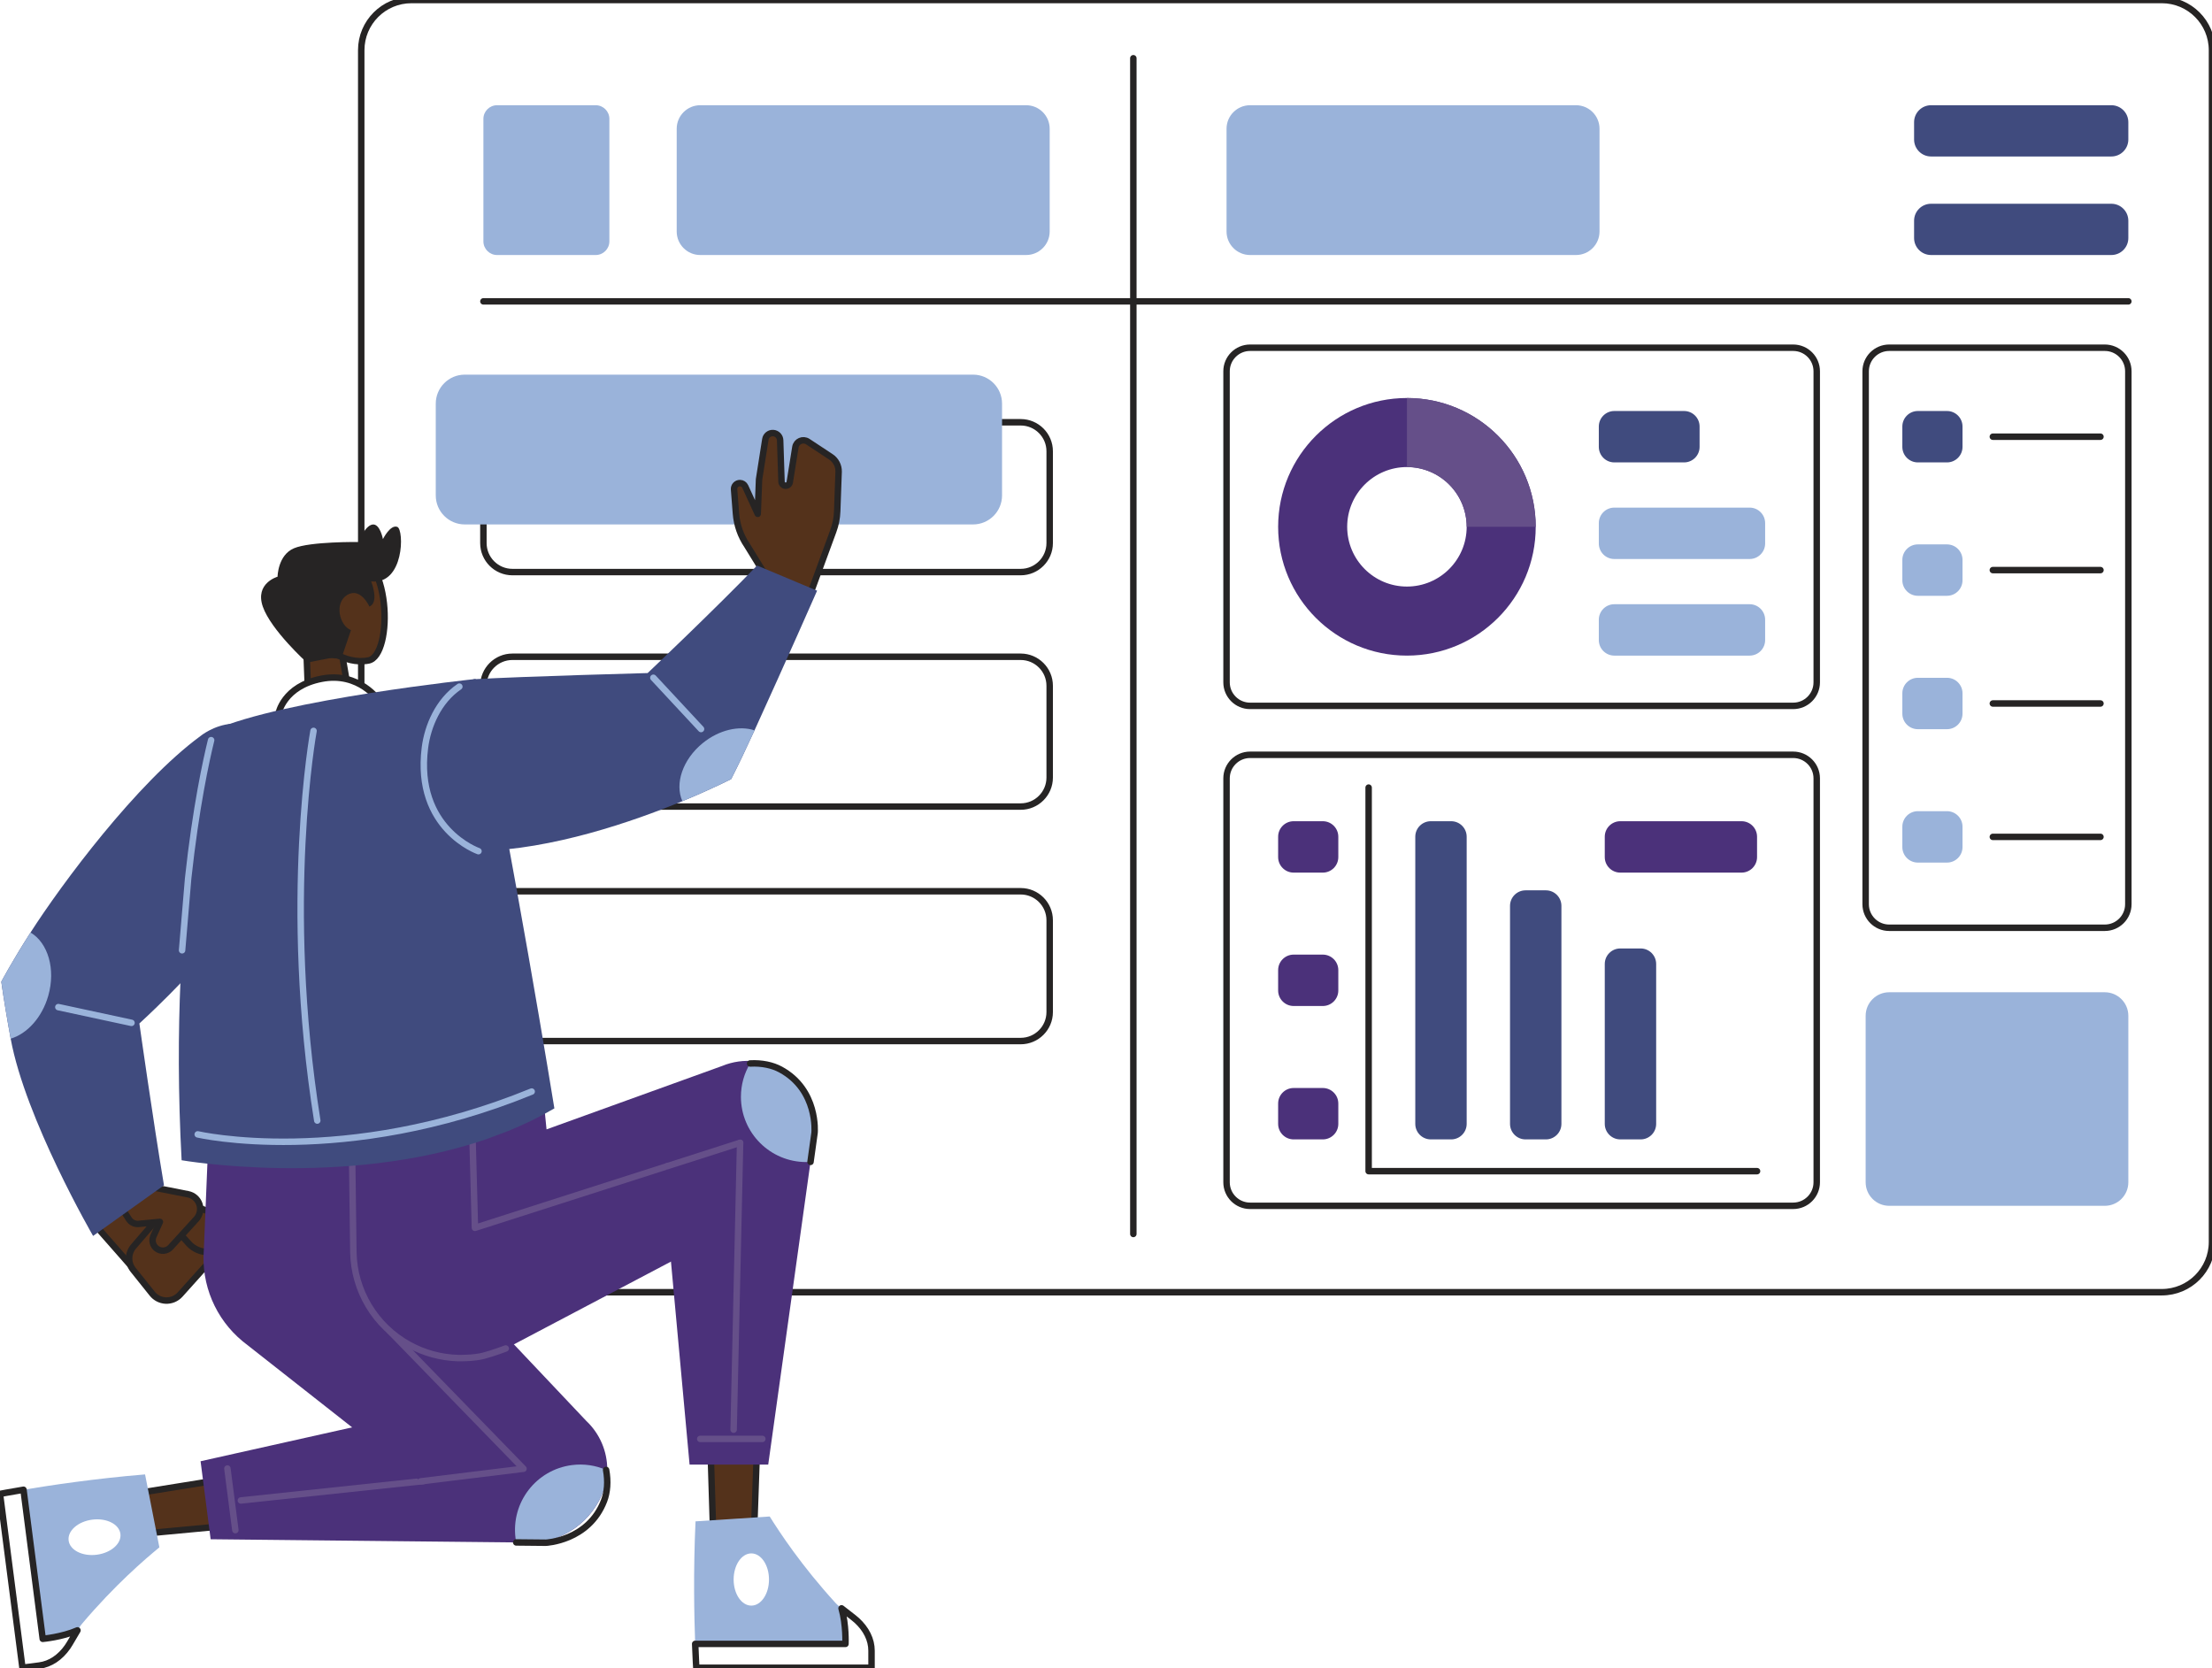
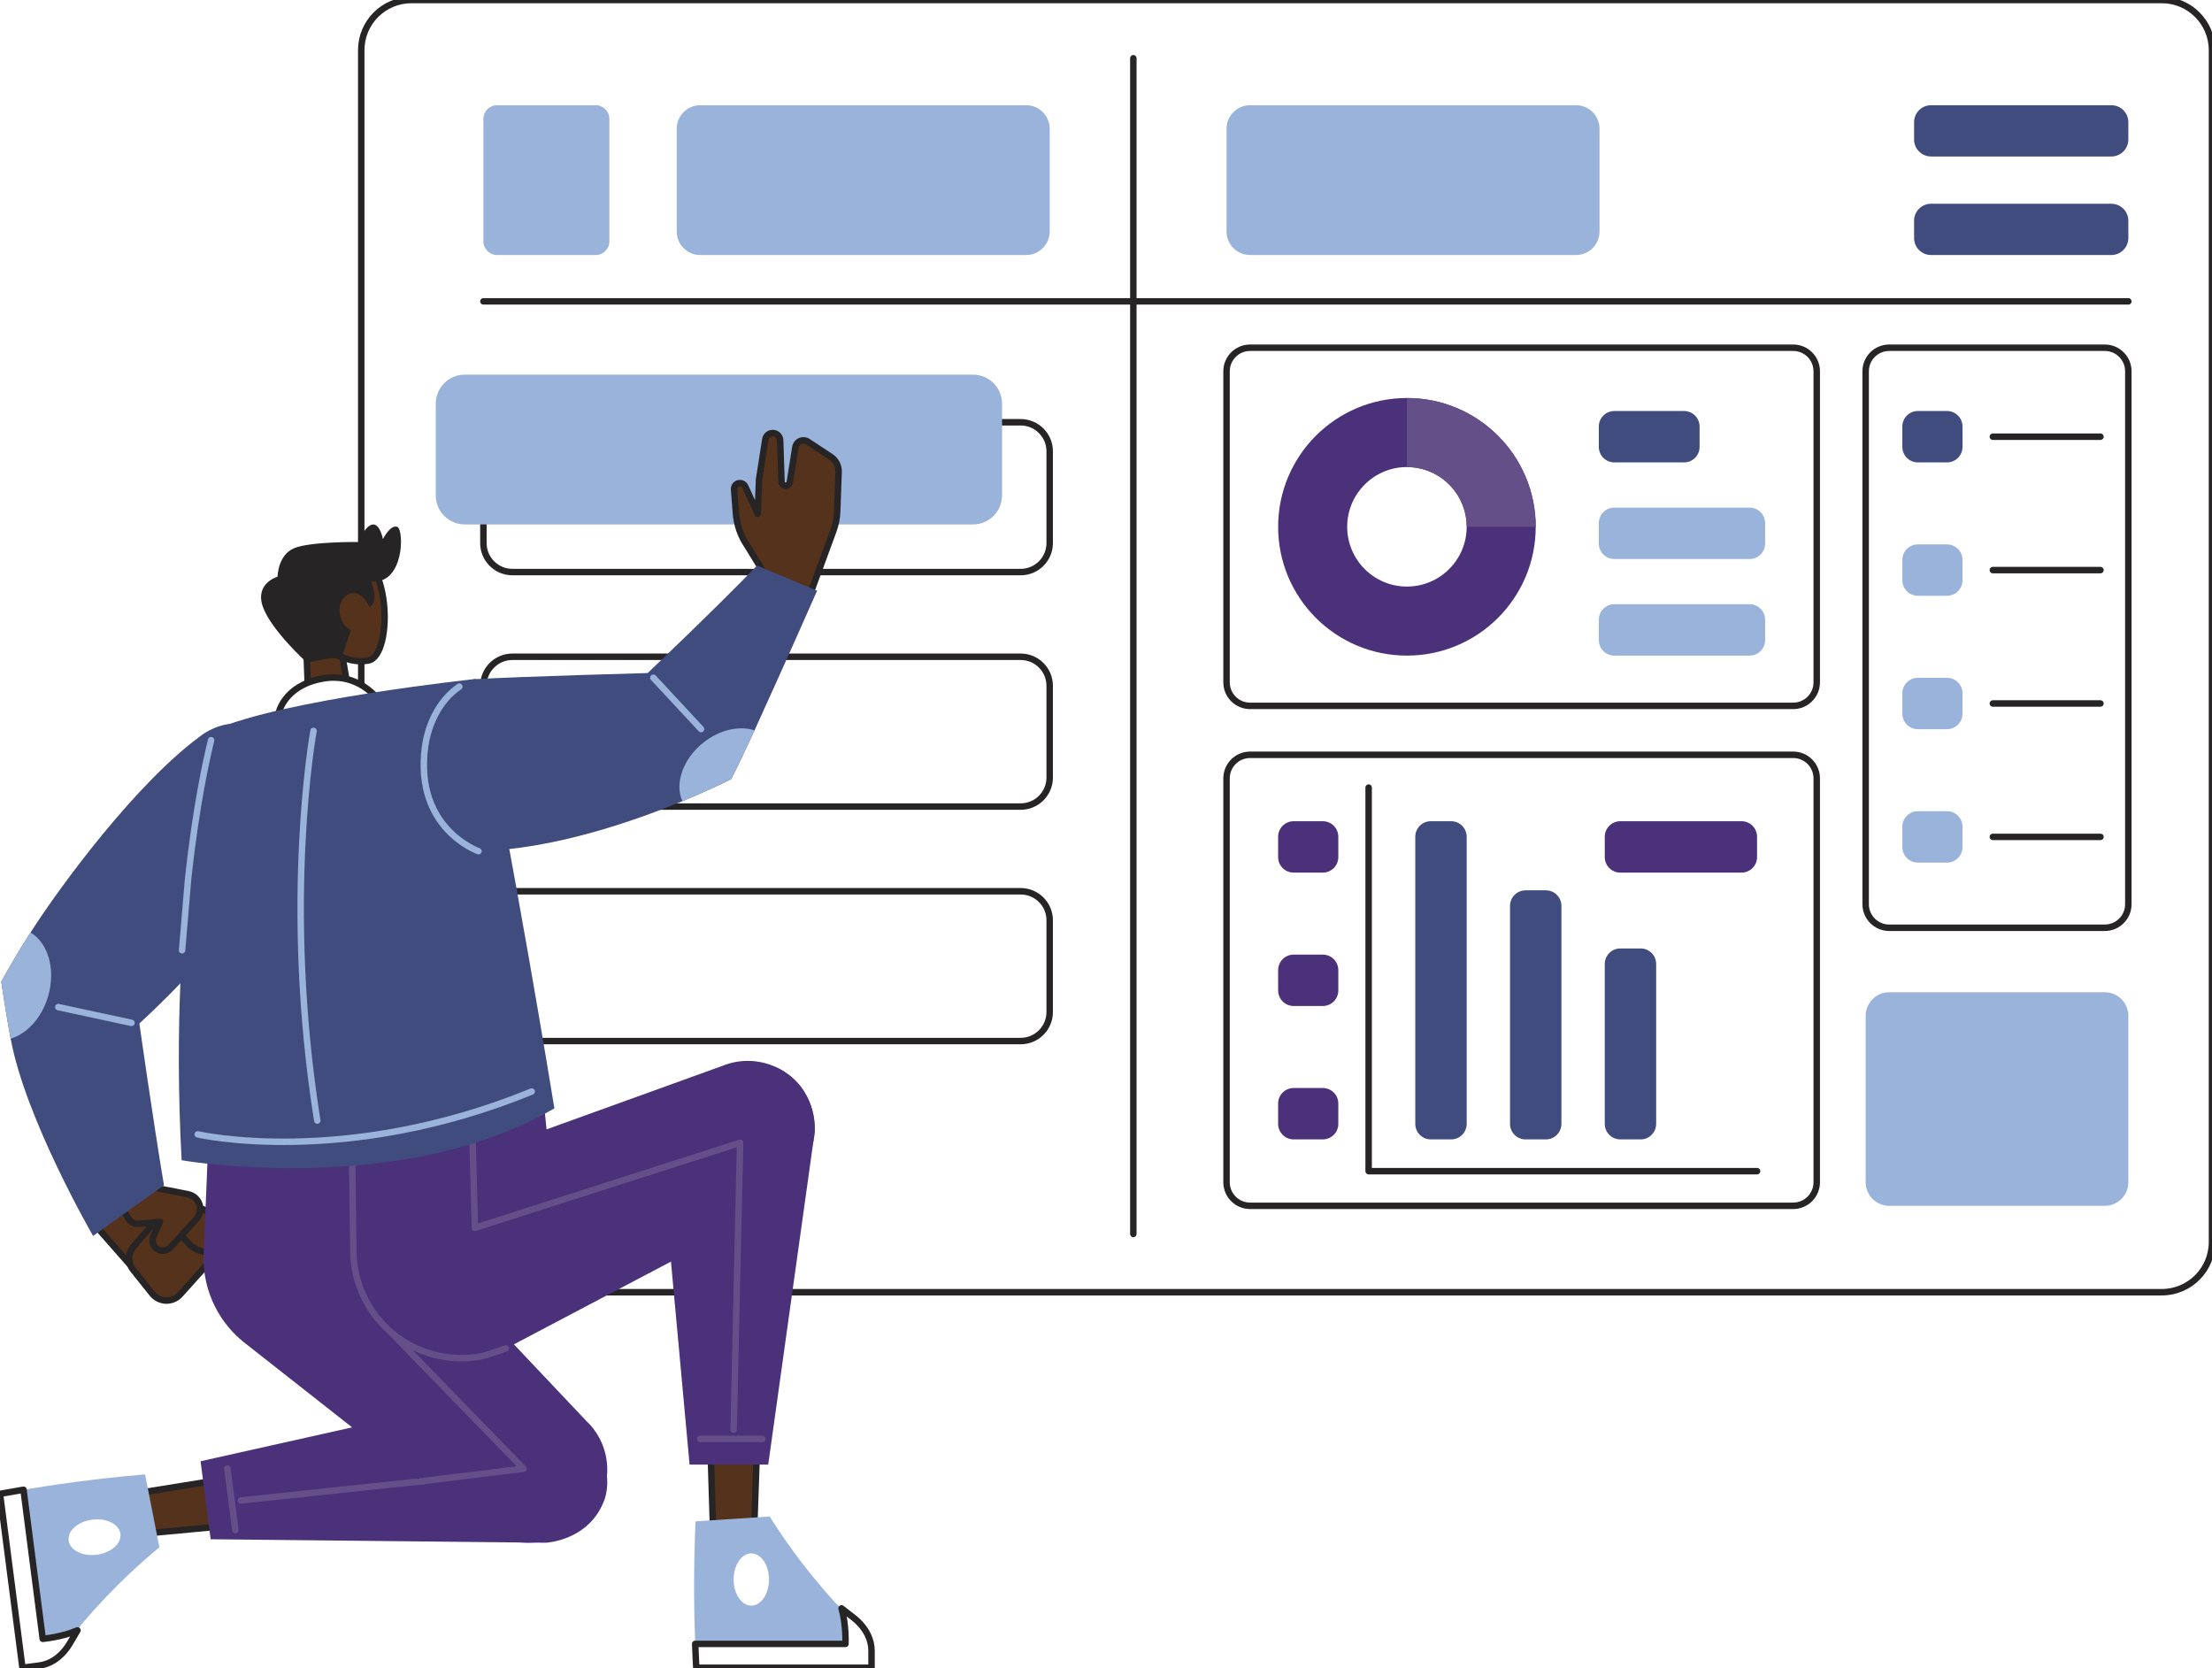
<svg xmlns="http://www.w3.org/2000/svg" viewBox="-89.512 0 537.238 405.009">
  <path class="st3" d="M 435.538 313.817 L 10.411 313.817 C 3.68 313.817 -1.777 308.361 -1.777 301.629 L -1.777 12.188 C -1.777 5.457 3.68 0 10.411 0 L 435.538 0 C 442.269 0 447.726 5.457 447.726 12.188 L 447.726 301.629 C 447.726 308.361 442.269 313.817 435.538 313.817 Z" style="fill: rgb(255, 255, 255); stroke: rgb(38, 36, 36); stroke-linecap: round; stroke-linejoin: round; stroke-miterlimit: 10; stroke-width: 1.568px;" />
  <line class="st1" x1="185.746" y1="14.144" x2="185.746" y2="299.673" style="fill: none; stroke: rgb(38, 36, 36); stroke-linecap: round; stroke-linejoin: round; stroke-miterlimit: 10; stroke-width: 1.568px;" />
  <line class="st1" x1="427.406" y1="73.189" x2="27.893" y2="73.189" style="fill: none; stroke: rgb(38, 36, 36); stroke-linecap: round; stroke-linejoin: round; stroke-miterlimit: 10; stroke-width: 1.568px;" />
  <path class="st1" d="M 158.383 138.93 L 34.94 138.93 C 31.048 138.93 27.893 135.775 27.893 131.883 L 27.893 109.598 C 27.893 105.706 31.048 102.551 34.94 102.551 L 158.383 102.551 C 162.274 102.551 165.429 105.706 165.429 109.598 L 165.429 131.883 C 165.429 135.775 162.274 138.93 158.383 138.93 Z" style="fill: none; stroke: rgb(38, 36, 36); stroke-linecap: round; stroke-linejoin: round; stroke-miterlimit: 10; stroke-width: 1.568px;" />
  <path class="st0" d="M 159.71 61.931 L 80.559 61.931 C 77.401 61.931 74.841 59.371 74.841 56.213 L 74.841 31.272 C 74.841 28.113 77.401 25.553 80.559 25.553 L 159.71 25.553 C 162.869 25.553 165.429 28.113 165.429 31.272 L 165.429 56.213 C 165.429 59.371 162.869 61.931 159.71 61.931 Z" style="fill: rgb(154, 179, 218);" />
  <path class="st0" d="M 293.254 61.931 L 214.103 61.931 C 210.944 61.931 208.384 59.371 208.384 56.213 L 208.384 31.272 C 208.384 28.113 210.944 25.553 214.103 25.553 L 293.254 25.553 C 296.412 25.553 298.972 28.113 298.972 31.272 L 298.972 56.213 C 298.972 59.371 296.412 61.931 293.254 61.931 Z" style="fill: #9ab3da;" />
  <path class="st3" d="M 346.007 171.424 L 214.103 171.424 C 210.944 171.424 208.384 168.863 208.384 165.705 L 208.384 90.166 C 208.384 87.008 210.944 84.448 214.103 84.448 L 346.007 84.448 C 349.166 84.448 351.726 87.008 351.726 90.166 L 351.726 165.705 C 351.726 168.863 349.166 171.424 346.007 171.424 Z" style="fill: rgb(255, 255, 255); stroke: rgb(38, 36, 36); stroke-linecap: round; stroke-linejoin: round; stroke-miterlimit: 10; stroke-width: 1.568px;" />
  <path class="st3" d="M 346.007 292.834 L 214.103 292.834 C 210.944 292.834 208.384 290.274 208.384 287.116 L 208.384 189.023 C 208.384 185.865 210.944 183.305 214.103 183.305 L 346.007 183.305 C 349.166 183.305 351.726 185.865 351.726 189.023 L 351.726 287.116 C 351.726 290.274 349.166 292.834 346.007 292.834 Z" style="fill: rgb(255, 255, 255); stroke: rgb(38, 36, 36); stroke-linecap: round; stroke-linejoin: round; stroke-miterlimit: 10; stroke-width: 1.568px;" />
  <path class="st0" d="M 421.688 292.834 L 369.326 292.834 C 366.168 292.834 363.607 290.274 363.607 287.116 L 363.607 246.691 C 363.607 243.532 366.168 240.972 369.326 240.972 L 421.688 240.972 C 424.846 240.972 427.406 243.532 427.406 246.691 L 427.406 287.116 C 427.406 290.274 424.846 292.834 421.688 292.834 Z" style="fill: #9ab3da;" />
  <path class="st2" d="M 423.28 38.002 L 379.495 38.002 C 377.217 38.002 375.37 36.155 375.37 33.876 L 375.37 29.679 C 375.37 27.4 377.217 25.553 379.495 25.553 L 423.28 25.553 C 425.559 25.553 427.406 27.4 427.406 29.679 L 427.406 33.876 C 427.406 36.155 425.559 38.002 423.28 38.002 Z" style="fill: #404b7e;" />
  <path class="st2" d="M 423.28 61.931 L 379.495 61.931 C 377.217 61.931 375.37 60.084 375.37 57.806 L 375.37 53.608 C 375.37 51.329 377.217 49.482 379.495 49.482 L 423.28 49.482 C 425.559 49.482 427.406 51.329 427.406 53.608 L 427.406 57.806 C 427.406 60.084 425.559 61.931 423.28 61.931 Z" style="fill: #404b7e;" />
  <path class="st0" d="M 55.168 61.931 L 31.217 61.931 C 29.381 61.931 27.893 60.443 27.893 58.608 L 27.893 28.877 C 27.893 27.041 29.381 25.553 31.217 25.553 L 55.168 25.553 C 57.004 25.553 58.492 27.041 58.492 28.877 L 58.492 58.608 C 58.492 60.443 57.004 61.931 55.168 61.931 Z" style="fill: #9ab3da;" />
  <path class="st1" d="M 158.383 195.876 L 34.94 195.876 C 31.048 195.876 27.893 192.721 27.893 188.83 L 27.893 166.544 C 27.893 162.653 31.048 159.498 34.94 159.498 L 158.383 159.498 C 162.274 159.498 165.429 162.653 165.429 166.544 L 165.429 188.83 C 165.429 192.721 162.274 195.876 158.383 195.876 Z" style="fill: none; stroke: rgb(38, 36, 36); stroke-linecap: round; stroke-linejoin: round; stroke-miterlimit: 10; stroke-width: 1.568px;" />
  <path class="st1" d="M 158.383 252.823 L 34.94 252.823 C 31.048 252.823 27.893 249.668 27.893 245.776 L 27.893 223.49 C 27.893 219.599 31.048 216.444 34.94 216.444 L 158.383 216.444 C 162.274 216.444 165.429 219.599 165.429 223.49 L 165.429 245.776 C 165.429 249.668 162.274 252.823 158.383 252.823 Z" style="fill: none; stroke: rgb(38, 36, 36); stroke-linecap: round; stroke-linejoin: round; stroke-miterlimit: 10; stroke-width: 1.568px;" />
  <path class="st0" d="M 252.195 96.656 C 234.925 96.656 220.915 110.666 220.915 127.936 C 220.915 145.216 234.925 159.216 252.195 159.216 C 269.465 159.216 283.475 145.216 283.475 127.936 C 283.475 110.666 269.465 96.656 252.195 96.656 Z M 252.195 142.446 C 244.185 142.446 237.685 135.946 237.685 127.936 C 237.685 119.926 244.185 113.426 252.195 113.426 C 260.205 113.426 266.705 119.926 266.705 127.936 C 266.705 135.946 260.205 142.446 252.195 142.446 Z" style="fill: #4b317a;" />
  <path class="st2" d="M 283.475 127.936 L 266.705 127.936 C 266.705 119.926 260.205 113.426 252.195 113.426 L 252.195 96.656 C 269.465 96.656 283.475 110.666 283.475 127.936 Z" style="fill: #654f89;" />
  <path class="st0" d="M 335.425 135.756 L 302.569 135.756 C 300.487 135.756 298.799 134.068 298.799 131.986 L 298.799 127.044 C 298.799 124.962 300.487 123.274 302.569 123.274 L 335.425 123.274 C 337.507 123.274 339.195 124.962 339.195 127.044 L 339.195 131.986 C 339.195 134.068 337.507 135.756 335.425 135.756 Z" style="fill: #9ab3da;" />
  <path class="st2" d="M 319.504 112.296 L 302.569 112.296 C 300.487 112.296 298.799 110.608 298.799 108.526 L 298.799 103.584 C 298.799 101.502 300.487 99.814 302.569 99.814 L 319.504 99.814 C 321.586 99.814 323.274 101.502 323.274 103.584 L 323.274 108.526 C 323.274 110.608 321.586 112.296 319.504 112.296 Z" style="fill: #404b7e;" />
  <path class="st0" d="M 335.425 159.216 L 302.569 159.216 C 300.487 159.216 298.799 157.528 298.799 155.446 L 298.799 150.504 C 298.799 148.422 300.487 146.734 302.569 146.734 L 335.425 146.734 C 337.507 146.734 339.195 148.422 339.195 150.504 L 339.195 155.446 C 339.195 157.528 337.507 159.216 335.425 159.216 Z" style="fill: #9ab3da;" />
  <path class="st3" d="M 421.688 225.309 L 369.326 225.309 C 366.168 225.309 363.607 222.749 363.607 219.59 L 363.607 90.166 C 363.607 87.008 366.168 84.448 369.326 84.448 L 421.688 84.448 C 424.846 84.448 427.406 87.008 427.406 90.166 L 427.406 219.59 C 427.406 222.749 424.846 225.309 421.688 225.309 Z" style="fill: rgb(255, 255, 255); stroke: rgb(38, 36, 36); stroke-linecap: round; stroke-linejoin: round; stroke-miterlimit: 10; stroke-width: 1.568px;" />
  <line class="st1" x1="394.498" y1="106.055" x2="420.637" y2="106.055" style="fill: none; stroke: rgb(38, 36, 36); stroke-linecap: round; stroke-linejoin: round; stroke-miterlimit: 10; stroke-width: 1.568px;" />
  <line class="st1" x1="394.498" y1="138.449" x2="420.637" y2="138.449" style="fill: none; stroke: rgb(38, 36, 36); stroke-linecap: round; stroke-linejoin: round; stroke-miterlimit: 10; stroke-width: 1.568px;" />
  <line class="st1" x1="394.498" y1="170.844" x2="420.637" y2="170.844" style="fill: none; stroke: rgb(38, 36, 36); stroke-linecap: round; stroke-linejoin: round; stroke-miterlimit: 10; stroke-width: 1.568px;" />
  <line class="st1" x1="394.498" y1="203.238" x2="420.637" y2="203.238" style="fill: none; stroke: rgb(38, 36, 36); stroke-linecap: round; stroke-linejoin: round; stroke-miterlimit: 10; stroke-width: 1.568px;" />
  <path class="st2" d="M 383.362 112.296 L 376.288 112.296 C 374.206 112.296 372.518 110.608 372.518 108.526 L 372.518 103.584 C 372.518 101.502 374.206 99.814 376.288 99.814 L 383.362 99.814 C 385.444 99.814 387.132 101.502 387.132 103.584 L 387.132 108.526 C 387.132 110.608 385.444 112.296 383.362 112.296 Z" style="fill: #404b7e;" />
  <path class="st0" d="M 383.362 144.69 L 376.288 144.69 C 374.206 144.69 372.518 143.002 372.518 140.92 L 372.518 135.978 C 372.518 133.896 374.206 132.208 376.288 132.208 L 383.362 132.208 C 385.444 132.208 387.132 133.896 387.132 135.978 L 387.132 140.92 C 387.132 143.002 385.444 144.69 383.362 144.69 Z" style="fill: #9ab3da;" />
  <path class="st0" d="M 383.362 177.085 L 376.288 177.085 C 374.206 177.085 372.518 175.397 372.518 173.315 L 372.518 168.373 C 372.518 166.291 374.206 164.603 376.288 164.603 L 383.362 164.603 C 385.444 164.603 387.132 166.291 387.132 168.373 L 387.132 173.315 C 387.132 175.397 385.444 177.085 383.362 177.085 Z" style="fill: #9ab3da;" />
  <path class="st0" d="M 383.362 209.479 L 376.288 209.479 C 374.206 209.479 372.518 207.792 372.518 205.71 L 372.518 200.767 C 372.518 198.685 374.206 196.998 376.288 196.998 L 383.362 196.998 C 385.444 196.998 387.132 198.685 387.132 200.767 L 387.132 205.71 C 387.132 207.792 385.444 209.479 383.362 209.479 Z" style="fill: #9ab3da;" />
  <path class="st0" d="M 231.759 211.916 L 224.685 211.916 C 222.603 211.916 220.915 210.228 220.915 208.146 L 220.915 203.204 C 220.915 201.122 222.603 199.434 224.685 199.434 L 231.759 199.434 C 233.841 199.434 235.529 201.122 235.529 203.204 L 235.529 208.146 C 235.529 210.228 233.841 211.916 231.759 211.916 Z" style="fill: #4b317a;" />
  <path class="st0" d="M 231.759 244.31 L 224.685 244.31 C 222.603 244.31 220.915 242.623 220.915 240.541 L 220.915 235.598 C 220.915 233.516 222.603 231.829 224.685 231.829 L 231.759 231.829 C 233.841 231.829 235.529 233.516 235.529 235.598 L 235.529 240.541 C 235.529 242.623 233.841 244.31 231.759 244.31 Z" style="fill: #4b317a;" />
  <path class="st0" d="M 231.759 276.705 L 224.685 276.705 C 222.603 276.705 220.915 275.017 220.915 272.935 L 220.915 267.993 C 220.915 265.911 222.603 264.223 224.685 264.223 L 231.759 264.223 C 233.841 264.223 235.529 265.911 235.529 267.993 L 235.529 272.935 C 235.529 275.017 233.841 276.705 231.759 276.705 Z" style="fill: #4b317a;" />
  <polyline class="st1" points="242.894 191.269 242.894 284.418 337.231 284.418" style="fill: none; stroke: rgb(38, 36, 36); stroke-linecap: round; stroke-linejoin: round; stroke-miterlimit: 10; stroke-width: 1.568px;" />
  <path class="st2" d="M 266.705 203.204 L 266.705 272.935 C 266.705 275.017 265.017 276.705 262.935 276.705 L 257.993 276.705 C 255.911 276.705 254.224 275.017 254.224 272.935 L 254.224 203.204 C 254.224 201.122 255.911 199.434 257.993 199.434 L 262.935 199.434 C 265.017 199.434 266.705 201.122 266.705 203.204 Z" style="fill: #404b7e;" />
  <path class="st2" d="M 289.716 219.99 L 289.716 272.935 C 289.716 275.017 288.028 276.705 285.946 276.705 L 281.004 276.705 C 278.922 276.705 277.234 275.017 277.234 272.935 L 277.234 219.99 C 277.234 217.908 278.922 216.22 281.004 216.22 L 285.946 216.22 C 288.028 216.22 289.716 217.908 289.716 219.99 Z" style="fill: #404b7e;" />
  <path class="st2" d="M 312.727 234.105 L 312.727 272.935 C 312.727 275.017 311.039 276.705 308.957 276.705 L 304.015 276.705 C 301.933 276.705 300.245 275.017 300.245 272.935 L 300.245 234.105 C 300.245 232.023 301.933 230.335 304.015 230.335 L 308.957 230.335 C 311.039 230.335 312.727 232.023 312.727 234.105 Z" style="fill: #404b7e;" />
  <path class="st0" d="M 333.461 211.916 L 304.015 211.916 C 301.933 211.916 300.245 210.228 300.245 208.146 L 300.245 203.204 C 300.245 201.122 301.933 199.434 304.015 199.434 L 333.461 199.434 C 335.543 199.434 337.231 201.122 337.231 203.204 L 337.231 208.146 C 337.231 210.228 335.543 211.916 333.461 211.916 Z" style="fill: #4b317a;" />
  <path class="st2" d="M 146.814 127.361 L 23.37 127.361 C 19.479 127.361 16.324 124.206 16.324 120.314 L 16.324 98.028 C 16.324 94.137 19.479 90.982 23.37 90.982 L 146.814 90.982 C 150.705 90.982 153.86 94.137 153.86 98.028 L 153.86 120.314 C 153.86 124.206 150.705 127.361 146.814 127.361 Z" style="fill: rgb(154, 179, 218);" />
  <polygon class="st3" points="-65.921 298.049 -51.713 314.22 -37.036 297.088 -57.684 287.304" style="stroke: rgb(38, 36, 36); stroke-linecap: round; stroke-linejoin: round; stroke-miterlimit: 10; stroke-width: 1.568px; fill: rgb(84, 50, 27);" />
  <path class="st3" d="M -52.237 297.091 L -57.073 302.707 C -58.468 304.326 -58.512 306.71 -57.176 308.379 L -52.535 314.18 C -51.741 315.172 -50.561 315.777 -49.292 315.841 L -49.292 315.841 C -47.954 315.909 -46.657 315.369 -45.762 314.372 L -39.481 307.375 C -38.272 306.028 -38.001 304.083 -38.796 302.457 L -39.505 301.007 C -39.906 300.187 -40.55 299.51 -41.349 299.069 L -46.726 296.102 C -48.566 295.086 -50.865 295.499 -52.237 297.091 Z" style="stroke: rgb(38, 36, 36); stroke-linecap: round; stroke-linejoin: round; stroke-miterlimit: 10; stroke-width: 1.568px; fill: rgb(84, 50, 27);" />
  <path class="st3" d="M -48.317 293.086 L -48.317 293.086 C -47.493 291.968 -46.029 291.53 -44.726 292.011 L -39.163 294.067 C -37.445 294.702 -36.094 296.063 -35.473 297.787 L -34.834 299.561 C -34.44 300.655 -34.687 301.876 -35.474 302.731 L -35.735 303.015 C -36.307 303.635 -37.106 303.998 -37.95 304.019 L -38.907 304.043 C -40.728 304.09 -42.477 303.334 -43.692 301.977 L -48.131 297.016 C -49.116 295.916 -49.194 294.275 -48.317 293.086 Z" style="stroke: rgb(38, 36, 36); stroke-linecap: round; stroke-linejoin: round; stroke-miterlimit: 10; stroke-width: 1.568px; fill: rgb(84, 50, 27);" />
  <path class="st3" d="M -57.684 287.304 L -43.835 290.028 C -42.547 290.281 -41.494 291.208 -41.078 292.453 C -40.659 293.708 -40.953 295.091 -41.844 296.068 L -48.09 302.911 C -48.977 303.883 -50.464 304.006 -51.499 303.193 C -52.41 302.477 -52.714 301.232 -52.235 300.177 L -50.67 296.734 L -55.847 297.228 C -56.784 297.317 -57.693 296.875 -58.201 296.082 L -61.112 291.544 L -57.684 287.304 Z" style="stroke: rgb(38, 36, 36); stroke-linecap: round; stroke-linejoin: round; stroke-miterlimit: 10; stroke-width: 1.568px; fill: rgb(84, 50, 27);" />
  <path class="st2" d="M -18.106 186.878 C -8.212 205.71 -55.66 248.551 -55.66 248.551 C -55.66 248.551 -52.312 272.275 -49.685 287.851 L -66.901 300.147 C -66.901 300.147 -83.341 271.771 -86.92 252.247 C -87.795 247.464 -88.587 242.747 -89.197 238.41 C -89.197 238.41 -86.622 233.525 -82.097 226.459 C -74.559 214.685 -56.314 190.109 -40.845 178.764 C -40.845 178.764 -27.997 168.049 -18.106 186.878 Z" style="fill: #404b7e;" />
  <path class="st4" d="M -77.796 241.844 C -79.316 247.147 -82.947 251.063 -86.92 252.247 C -87.795 247.464 -88.587 242.747 -89.197 238.41 C -89.197 238.41 -86.622 233.525 -82.097 226.459 C -77.852 228.971 -75.94 235.364 -77.796 241.844 Z" style="fill: rgb(154, 179, 218);" />
  <line class="st1" x1="-75.343" y1="244.579" x2="-57.574" y2="248.403" style="fill: none; stroke-linecap: round; stroke-linejoin: round; stroke-miterlimit: 10; stroke-width: 1.568px; stroke: rgb(154, 179, 218);" />
  <polygon class="st3" points="-36.099 370.715 -60.205 372.978 -55.953 362.578 -35.77 359.337" style="stroke: rgb(38, 36, 36); stroke-linecap: round; stroke-linejoin: round; stroke-miterlimit: 10; stroke-width: 1.568px; fill: rgb(84, 50, 27);" />
  <g transform="matrix(1, 0, 0, 1, -121.6304, -97.21576)">
    <path class="st0" d="M48.508,497.192c0.925-1.323,2.478-4.395,3.507-5.614 c7.963-9.429,15.396-15.781,18.812-18.584l-3.477-17.714 c-11.968,0.98-23.1,2.652-29.527,3.725 c-3.582,0.596-5.704,1.009-5.704,1.009l5.45,42.21l4.101-0.529 C44.334,501.351,46.731,499.732,48.508,497.192z" style="fill: #9ab3da;" />
    <ellipse transform="matrix(0.9917685 -0.1280438 0.1280438 0.9917685 -59.7945 10.92513)" class="st4" cx="55.075" cy="470.525" rx="6.341" ry="4.294" style="fill: rgb(255, 255, 255);" />
    <path class="st4" d="M41.668,501.696l-4.1,0.529l-5.449-42.209 c0,0,2.122-0.413,5.704-1.012l4.674,36.205c0,0,4.669-0.41,8.438-2.054 c-0.858,1.392-1.791,3.128-2.426,4.036 C46.73,499.733,44.333,501.351,41.668,501.696z" style="fill: rgb(255, 255, 255);" />
    <path class="st1" d="M41.668,501.696l-4.1,0.529l-5.449-42.209 c0,0,2.122-0.413,5.704-1.012l4.674,36.205c0,0,4.669-0.41,8.438-2.054 c-0.858,1.392-1.791,3.128-2.426,4.036 C46.73,499.733,44.333,501.351,41.668,501.696z" style="fill: none; stroke: rgb(38, 36, 36); stroke-linecap: round; stroke-linejoin: round; stroke-miterlimit: 10; stroke-width: 1.568px;" />
  </g>
  <path class="st0" d="M 43.047 374.653 L 35.869 374.582 L -38.351 373.809 L -40.797 354.866 L 11.536 343.169 C 43.418 334.334 55.739 346.597 57.694 356.972 C 58.215 359.759 57.994 362.419 57.192 364.488 C 53.438 374.229 43.047 374.653 43.047 374.653 Z" style="fill: #4b317a;" />
-   <path class="st4" d="M 43.047 374.653 L 35.869 374.582 C 35.796 374.248 35.741 373.903 35.696 373.556 C 34.574 364.868 40.707 356.917 49.385 355.797 C 52.311 355.419 55.161 355.867 57.694 356.972 C 58.215 359.759 57.994 362.419 57.192 364.488 C 53.438 374.229 43.047 374.653 43.047 374.653 Z" style="fill: rgb(255, 255, 255);" />
  <line class="st1" x1="38.274" y1="357.029" x2="-31.006" y2="364.39" style="fill: none; stroke-linecap: round; stroke-linejoin: round; stroke-miterlimit: 10; stroke-width: 1.568px; stroke: #654f89;" />
  <line class="st1" x1="28.358" y1="340.218" x2="38.274" y2="357.029" style="fill: none; stroke: rgb(38, 36, 36); stroke-linecap: round; stroke-linejoin: round; stroke-miterlimit: 10; stroke-width: 1.568px;" />
  <line class="st1" x1="-34.283" y1="356.631" x2="-32.351" y2="371.596" style="fill: none; stroke-linecap: round; stroke-linejoin: round; stroke-miterlimit: 10; stroke-width: 1.568px; stroke: #654f89;" />
-   <path class="st0" d="M 57.979 356.89 C 57.979 357.39 57.959 357.9 57.899 358.41 C 57.899 358.42 57.899 358.43 57.899 358.43 C 57.859 358.95 57.779 359.46 57.679 359.98 C 55.659 368.27 48.429 374.19 39.989 374.62 C 39.659 374.64 39.329 374.65 38.999 374.65 L 38.299 374.65 C 37.809 374.65 37.319 374.63 36.839 374.59 C 36.509 374.57 36.179 374.54 35.849 374.49 C 32.419 374.05 29.159 372.69 26.419 370.54 L -30.561 325.75 C -37.171 320.3 -40.691 311.97 -40.001 303.43 L -38.231 260.58 L 13.859 258.94 L 11.739 301.56 L 52.879 345.07 C 56.169 348.17 57.979 352.46 57.979 356.89 Z" style="fill: #4b317a;" />
-   <path class="st4" d="M 57.899 358.41 C 57.899 358.42 57.899 358.43 57.899 358.43 C 57.859 358.95 57.779 359.46 57.679 359.98 C 55.659 368.27 48.429 374.19 39.989 374.62 L 36.839 374.59 L 35.869 374.58 C 35.859 374.55 35.859 374.52 35.849 374.49 C 35.789 374.19 35.739 373.87 35.699 373.56 C 34.579 364.87 40.709 356.92 49.389 355.8 C 52.309 355.42 55.159 355.87 57.689 356.97 C 57.779 357.46 57.849 357.94 57.899 358.41 Z" style="fill: rgb(154, 179, 218);" />
-   <path class="st1" d="M 57.694 356.972 C 58.215 359.759 57.994 362.419 57.192 364.488 C 53.438 374.229 43.047 374.653 43.047 374.653 L 35.869 374.582" style="fill: none; stroke: rgb(38, 36, 36); stroke-linecap: round; stroke-linejoin: round; stroke-miterlimit: 10; stroke-width: 1.568px;" />
+   <path class="st0" d="M 57.979 356.89 C 57.979 357.39 57.959 357.9 57.899 358.41 C 57.899 358.42 57.899 358.43 57.899 358.43 C 57.859 358.95 57.779 359.46 57.679 359.98 C 55.659 368.27 48.429 374.19 39.989 374.62 C 39.659 374.64 39.329 374.65 38.999 374.65 L 38.299 374.65 C 37.809 374.65 37.319 374.63 36.839 374.59 C 36.509 374.57 36.179 374.54 35.849 374.49 C 32.419 374.05 29.159 372.69 26.419 370.54 L -30.561 325.75 C -37.171 320.3 -40.691 311.97 -40.001 303.43 L -38.231 260.58 L 13.859 258.94 L 11.739 301.56 L 52.879 345.07 C 56.169 348.17 57.979 352.46 57.979 356.89 Z" style="fill: rgb(75, 49, 122);" />
  <polyline class="st1" points="5.06 323.165 37.633 356.684 12.689 359.747" style="fill: none; stroke-linecap: round; stroke-linejoin: round; stroke-miterlimit: 10; stroke-width: 1.568px; stroke: #654f89;" />
  <path class="st0" d="M 9.884 326.589 L 9.884 326.589 C 17.389 330.711 26.434 330.905 34.108 327.107 L 93.717 295.702 C 100.586 292.082 105.667 285.8 107.769 278.326 L 107.769 278.326 C 109.64 271.673 107.108 264.564 101.452 260.592 L 101.452 260.592 C 96.897 257.395 91.026 256.745 85.882 258.868 L 43.229 274.271 L 41.374 255.736 L -4.159 267.855 L -3.691 304.06 C -3.539 313.463 1.642 322.062 9.884 326.589 Z" style="fill: #4b317a;" />
  <path class="st1" d="M -4.159 267.855 L -3.691 304.06 C -3.539 313.463 1.642 322.062 9.884 326.589 L 9.884 326.589 C 13.577 328.617 17.642 329.694 21.733 329.813 C 21.733 329.813 25.438 329.902 27.894 329.258 C 30.35 328.615 33.316 327.48 33.316 327.48" style="fill: none; stroke-linecap: round; stroke-linejoin: round; stroke-miterlimit: 10; stroke-width: 1.568px; stroke: #654f89;" />
  <polyline class="st1" points="25.111 271.269 25.836 298.184 90.239 277.536" style="fill: none; stroke-linecap: round; stroke-linejoin: round; stroke-miterlimit: 10; stroke-width: 1.568px; stroke: #654f89;" />
  <polygon class="st3" points="94.29 353.049 93.448 377.246 83.678 371.698 83.048 351.267" style="stroke: rgb(38, 36, 36); stroke-linecap: round; stroke-linejoin: round; stroke-miterlimit: 10; stroke-width: 1.568px; fill: rgb(84, 50, 27);" />
  <g transform="matrix(1, 0, 0, 1, -121.6304, -97.21576)">
    <path class="st0" d="M240.2,490.731c-1.193-1.087-4.042-3.021-5.119-4.197 c-8.331-9.105-13.68-17.29-16.022-21.036l-18.013,1.181 c-0.561,11.995-0.328,23.249-0.086,29.761c0.133,3.629,0.27,5.786,0.27,5.786 h42.56v-4.135C243.791,495.403,242.492,492.817,240.2,490.731z" style="fill: #9ab3da;" />
    <ellipse class="st4" cx="214.594" cy="480.803" rx="4.294" ry="6.341" style="fill: rgb(255, 255, 255);" />
    <path class="st4" d="M243.791,498.091v4.134h-42.559c0,0-0.138-2.158-0.273-5.787h36.505 c0,0,0.191-4.683-0.957-8.632c1.27,1.029,2.873,2.177,3.692,2.923 C242.492,492.819,243.791,495.403,243.791,498.091z" style="fill: rgb(255, 255, 255);" />
    <path class="st1" d="M243.791,498.091v4.134h-42.559c0,0-0.138-2.158-0.273-5.787h36.505 c0,0,0.191-4.683-0.957-8.632c1.27,1.029,2.873,2.177,3.692,2.923 C242.492,492.819,243.791,495.403,243.791,498.091z" style="fill: none; stroke: rgb(38, 36, 36); stroke-linecap: round; stroke-linejoin: round; stroke-miterlimit: 10; stroke-width: 1.568px;" />
  </g>
  <path class="st0" d="M 108.33 275.059 L 107.34 282.169 L 97.07 355.679 L 77.97 355.679 L 73.07 302.279 C 68.39 269.529 82.13 258.879 92.67 258.269 C 95.5 258.109 98.11 258.669 100.06 259.729 C 109.24 264.699 108.33 275.059 108.33 275.059 Z" style="fill: #4b317a;" />
-   <path class="st4" d="M 108.33 275.059 L 107.34 282.169 C 107 282.199 106.65 282.209 106.3 282.209 C 97.54 282.209 90.44 275.109 90.44 266.359 C 90.44 263.409 91.25 260.639 92.67 258.269 C 95.5 258.109 98.11 258.669 100.06 259.729 C 109.24 264.699 108.33 275.059 108.33 275.059 Z" style="fill: rgb(154, 179, 218);" />
-   <path class="st1" d="M 92.67 258.269 C 95.5 258.109 98.11 258.669 100.06 259.729 C 109.24 264.699 108.33 275.059 108.33 275.059 L 107.34 282.169" style="fill: none; stroke: rgb(38, 36, 36); stroke-linecap: round; stroke-linejoin: round; stroke-miterlimit: 10; stroke-width: 1.568px;" />
  <line class="st1" x1="90.239" y1="277.536" x2="88.669" y2="347.188" style="fill: none; stroke-linecap: round; stroke-linejoin: round; stroke-miterlimit: 10; stroke-width: 1.568px; stroke: #654f89;" />
  <line class="st1" x1="72.483" y1="283.229" x2="90.239" y2="277.536" style="fill: none; stroke-linecap: round; stroke-linejoin: round; stroke-miterlimit: 10; stroke-width: 1.568px; stroke: #654f89;" />
  <line class="st1" x1="80.554" y1="349.445" x2="95.643" y2="349.445" style="fill: none; stroke-linecap: round; stroke-linejoin: round; stroke-miterlimit: 10; stroke-width: 1.568px; stroke: #654f89;" />
  <polygon class="st3" points="-14.577 171.289 -15.061 158.6 -6.378 159.236 -4.65 169.347" style="stroke: rgb(38, 36, 36); stroke-linecap: round; stroke-linejoin: round; stroke-miterlimit: 10; stroke-width: 1.568px; fill: rgb(84, 50, 27);" />
  <path class="st3" d="M -11.321 156.483 C -11.321 156.483 -6.063 161.58 -0.009 160.396 C 6.045 159.212 5.692 133.447 -5.493 133.451 C -16.677 133.455 -21.154 147.061 -11.321 156.483 Z" style="stroke: rgb(38, 36, 36); stroke-linecap: round; stroke-linejoin: round; stroke-miterlimit: 10; stroke-width: 1.568px; fill: rgb(84, 50, 27);" />
  <path class="st5" d="M 0.201 147.305 C 0.201 147.305 -1.901 142.549 -5.149 144.463 C -8.397 146.377 -7.098 151.929 -4.273 153.027 L -6.378 159.236 L -14.973 160.917 C -14.973 160.917 -23.721 152.996 -25.686 147.308 C -27.651 141.62 -22.098 140.055 -22.098 140.055 C -22.098 140.055 -22.055 134.826 -18.121 133.151 C -14.188 131.477 -2.44 131.629 -2.44 131.629 C -2.44 131.629 -0.929 127.711 0.926 127.388 C 2.78 127.066 3.494 130.921 3.494 130.921 C 3.494 130.921 5.301 127.292 6.99 127.96 C 8.679 128.628 8.675 142.092 0.629 141.189 C 0.629 141.189 2.694 146.298 0.201 147.305 Z" style="fill: rgb(38, 36, 36);" />
  <path class="st3" d="M -21.859 173.272 C -21.859 173.272 -20.677 166.649 -11.443 164.843 C -2.209 163.037 2.544 170.177 2.544 170.177 L -21.543 174.888 L -21.859 173.272 Z" style="fill: rgb(255, 255, 255); stroke: rgb(38, 36, 36); stroke-linecap: round; stroke-linejoin: round; stroke-miterlimit: 10; stroke-width: 1.568px;" />
  <path class="st2" d="M 45.133 269.175 C 41.533 271.276 37.785 273.092 33.951 274.651 L 28.527 276.677 C -6.167 288.541 -45.401 281.77 -45.401 281.77 C -48.915 216.411 -37.603 177.336 -37.603 177.336 C -21.072 169.862 26.013 164.893 26.013 164.893 C 34.819 205.567 45.133 269.175 45.133 269.175 Z" style="fill: #404b7e;" />
  <path class="st1" d="M -38.233 179.747 C -39.398 184.465 -41.942 195.993 -43.818 213.331 L -45.291 230.78" style="fill: none; stroke-linecap: round; stroke-linejoin: round; stroke-miterlimit: 10; stroke-width: 1.568px; stroke: rgb(154, 179, 218);" />
  <path class="st1" d="M -13.362 177.496 C -13.362 177.496 -20.965 218.826 -12.456 272.131" style="fill: none; stroke-linecap: round; stroke-linejoin: round; stroke-miterlimit: 10; stroke-width: 1.568px; stroke: rgb(154, 179, 218);" />
  <path class="st1" d="M -41.492 275.485 C -41.492 275.485 -5.932 283.694 39.618 265.085" style="fill: none; stroke-linecap: round; stroke-linejoin: round; stroke-miterlimit: 10; stroke-width: 1.568px; stroke: rgb(154, 179, 218);" />
  <path class="st3" d="M 96.99 140.669 L 91.943 132.474 C 90.382 130.179 89.448 127.515 89.233 124.748 L 88.774 118.849 C 88.709 118.011 89.382 117.299 90.223 117.318 C 90.767 117.33 91.257 117.652 91.484 118.147 L 94.522 124.786 L 94.84 116.43 L 96.371 106.694 C 96.52 105.746 97.384 105.079 98.339 105.174 C 99.242 105.265 99.938 106.01 99.968 106.916 L 100.296 116.984 C 100.312 117.486 100.695 117.899 101.193 117.955 C 101.729 118.015 102.218 117.643 102.303 117.111 L 103.667 108.587 C 103.893 107.176 105.5 106.468 106.693 107.256 L 112.287 110.948 C 113.494 111.745 114.205 113.108 114.168 114.554 L 113.824 124.166 C 113.765 125.823 113.44 127.458 112.861 129.011 L 106.772 145.597 L 96.99 140.669 Z" style="stroke: rgb(38, 36, 36); stroke-linecap: round; stroke-linejoin: round; stroke-miterlimit: 10; stroke-width: 1.568px; fill: rgb(84, 50, 27);" />
  <path class="st2" d="M 13.693 181.581 C 14.489 175.296 18.076 167.65 25.572 164.952 C 37.877 164.252 67.783 163.453 67.783 163.453 C 67.783 163.453 84.423 147.675 94.361 137.34 L 108.94 143.451 C 108.94 143.451 101.459 160.473 93.744 177.367 C 91.852 181.505 89.932 185.548 88.077 189.203 C 88.077 189.203 83.483 191.57 76.227 194.565 C 64.135 199.559 44.644 206.295 26.698 206.709 C 26.698 206.709 11.193 201.325 13.693 181.581 Z" style="fill: #404b7e;" />
  <path class="st1" d="M 26.698 206.709 C 26.698 206.709 11.193 201.325 13.693 181.581 C 14.353 176.376 16.927 170.236 22.05 166.748" style="fill: none; stroke-linecap: round; stroke-linejoin: round; stroke-miterlimit: 10; stroke-width: 1.568px; stroke: rgb(154, 179, 218);" />
  <path class="st4" d="M 81.171 180.459 C 85.177 177.206 90.061 176.147 93.744 177.367 C 91.852 181.505 89.932 185.548 88.077 189.203 C 88.077 189.203 83.483 191.57 76.227 194.565 C 74.316 190.364 76.274 184.436 81.171 180.459 Z" style="fill: rgb(154, 179, 218);" />
  <line class="st1" x1="80.754" y1="177.047" x2="69.172" y2="164.593" style="fill: none; stroke-linecap: round; stroke-linejoin: round; stroke-miterlimit: 10; stroke-width: 1.568px; stroke: rgb(154, 179, 218);" />
</svg>
